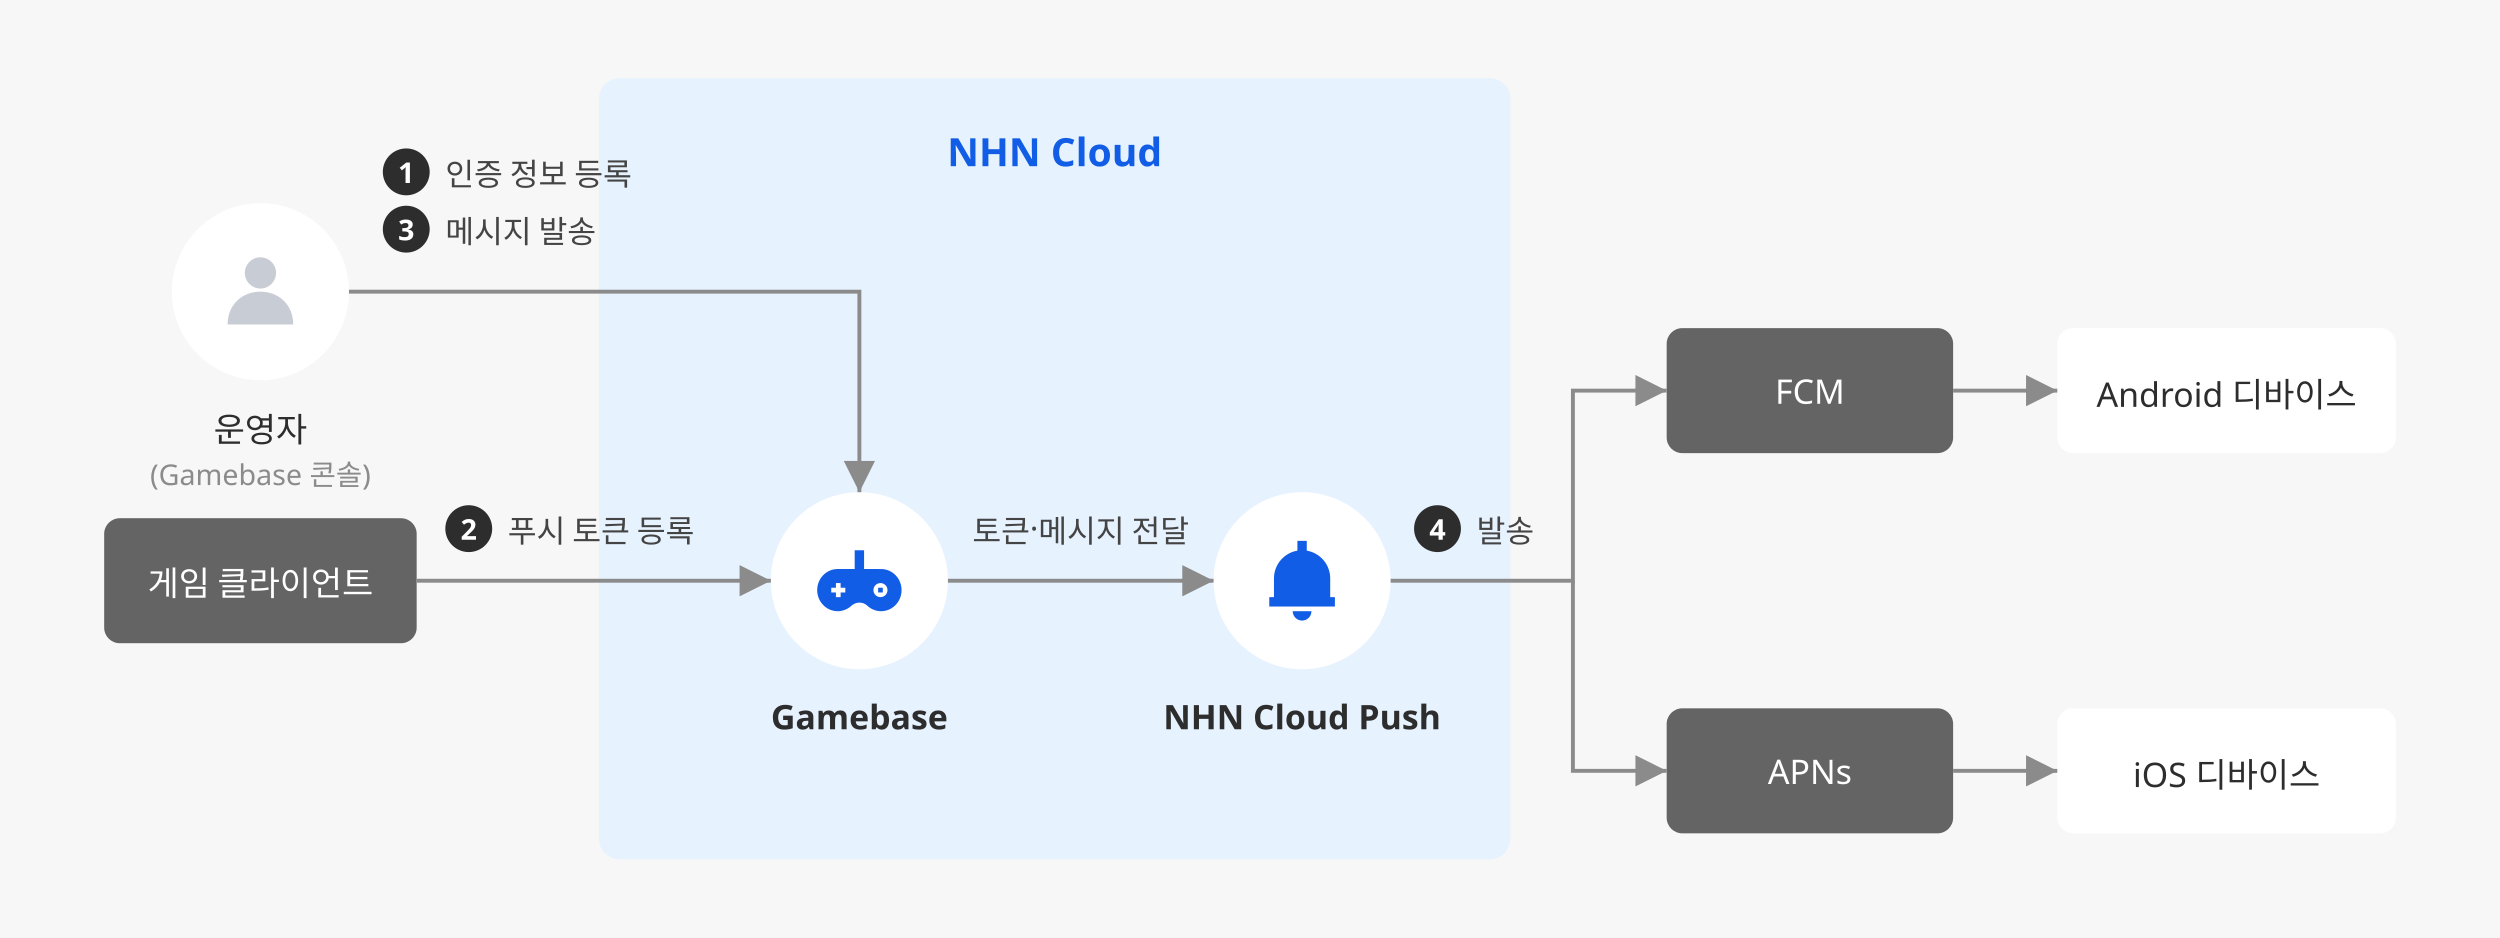
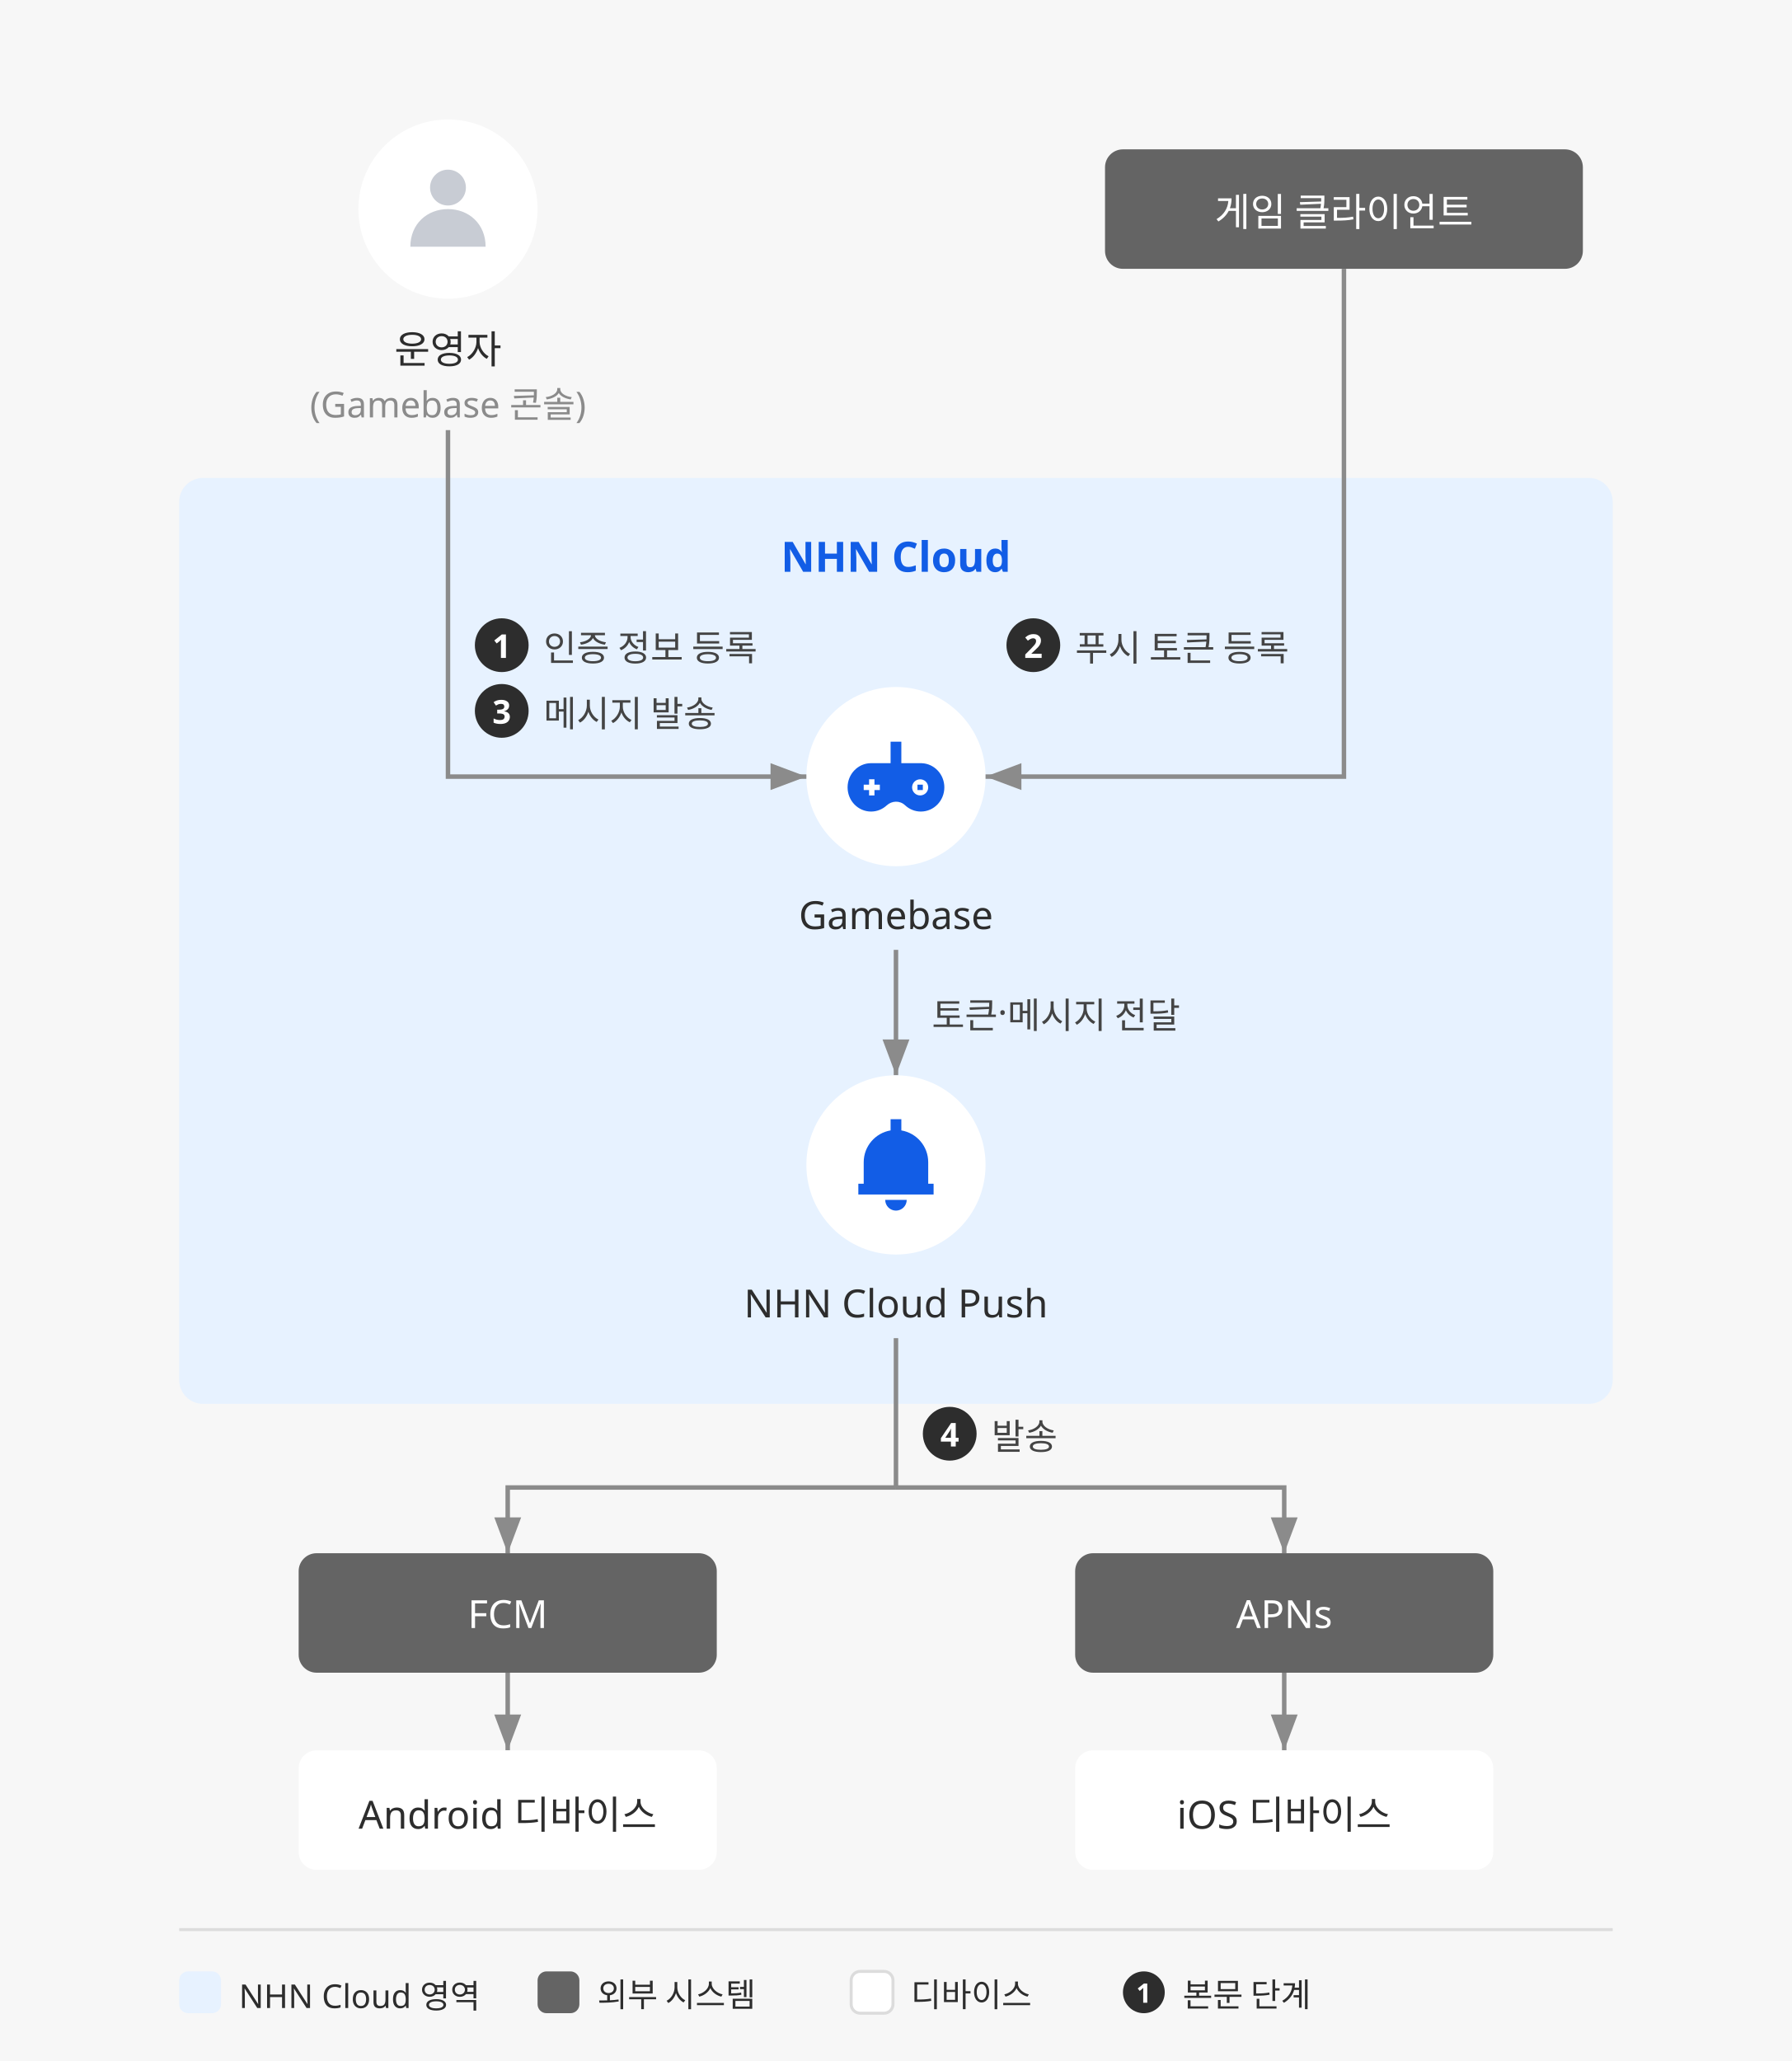
- <svg xmlns="http://www.w3.org/2000/svg" width="960" height="360" viewBox="0 0 960 360" role="img">
+ <svg xmlns="http://www.w3.org/2000/svg" viewBox="0 0 600 690" width="600" height="690" font-family="'Pretendard', sans-serif" role="img">
  <defs>
-     <marker id="arrow" viewBox="0 0 10 10" refX="10" refY="5" markerWidth="8" markerHeight="8" orient="auto-start-reverse">
-       <path d="M0 0L10 5L0 10z" fill="#8B8B8B" />
+     <marker id="arrow-default" markerWidth="8" markerHeight="6" refX="8" refY="3" orient="auto">
+       <path d="M0,0 L8,3 L0,6 Z" fill="#8B8B8B" />
    </marker>
  </defs>
-   <style>
-   text { font-family: 'Pretendard', sans-serif; }
- </style>
-   <rect x="0" y="0" width="960" height="360" fill="#F7F7F7" />
-   <rect x="230" y="30" width="350" height="300" rx="8" fill="#E7F2FF" />
-   <text x="405" y="58" text-anchor="middle" dominant-baseline="central" font-size="15" font-weight="700" fill="#125DE6">NHN Cloud</text>
-   <circle cx="100" cy="112" r="34" fill="#FFFFFF" />
-   <g transform="translate(82.6, 94.6) scale(0.6)">
+   <rect width="600" height="690" fill="#F7F7F7" />
+   <circle cx="150" cy="70" r="30" fill="#FFFFFF" />
+   <g transform="translate(132.6, 52.6) scale(0.6)">
    <circle cx="29" cy="17" r="10" fill="#C8CCD4" />
    <path fill-rule="evenodd" clip-rule="evenodd" d="M50 50C50 37.217 40.598 29 29 29C17.402 29 8 37.217 8 50H50Z" fill="#C8CCD4" />
  </g>
-   <text x="100" y="164" text-anchor="middle" dominant-baseline="central" font-size="13" fill="#2D2D2D">운영자</text>
-   <text x="100" y="181" text-anchor="middle" dominant-baseline="central" font-size="11" fill="#8B8B8B">(Gamebase 콘솔)</text>
-   <rect x="40" y="199" width="120" height="48" rx="6" fill="#646464" />
-   <text x="100" y="223" text-anchor="middle" dominant-baseline="central" font-size="13" fill="#FFFFFF">게임 클라이언트</text>
-   <circle cx="330" cy="223" r="34" fill="#FFFFFF" />
-   <g transform="translate(312, 205) scale(0.9)">
+   <text x="150" y="116" text-anchor="middle" dominant-baseline="central" font-size="13" fill="#2D2D2D">운영자</text>
+   <text x="150" y="134" text-anchor="middle" dominant-baseline="central" font-size="12" fill="#8B8B8B">(Gamebase 콘솔)</text>
+   <rect x="370" y="50" width="160" height="40" rx="6" fill="#646464" />
+   <text x="450" y="70" text-anchor="middle" dominant-baseline="central" font-size="13" fill="#FFFFFF">게임 클라이언트</text>
+   <rect x="60" y="160" width="480" height="310" rx="8" fill="#E7F2FF" />
+   <text x="300" y="186" text-anchor="middle" dominant-baseline="central" font-size="14" font-weight="bold" fill="#125DE6">NHN Cloud</text>
+   <circle cx="300" cy="260" r="30" fill="#FFFFFF" />
+   <g transform="translate(282, 242) scale(0.9)">
    <path fill-rule="evenodd" clip-rule="evenodd" d="M22 7H18V15H22V7ZM29.262 33C34.09 33 38 28.968 38 24C38 19.143 34.259 15.184 29.582 15.011L10.738 15C5.912 15 2 19.032 2 24C2 28.968 5.912 33 10.738 33C12.973 33 15.011 32.132 16.556 30.709C18.464 28.954 21.415 28.809 23.381 30.652C24.933 32.108 26.996 33 29.262 33ZM12 21H10V23H8V25H10V27H12V25H14V23H12V21ZM29 21C30.657 21 32 22.343 32 24C32 25.657 30.657 27 29 27C27.343 27 26 25.657 26 24C26 22.343 27.343 21 29 21ZM30 23H28V25H30V23Z" fill="#125DE6" />
  </g>
-   <text x="330" y="275" text-anchor="middle" dominant-baseline="central" font-size="13" font-weight="600" fill="#2D2D2D">Gamebase</text>
-   <circle cx="500" cy="223" r="34" fill="#FFFFFF" />
-   <g transform="translate(482, 205) scale(0.9)">
+   <text x="300" y="306" text-anchor="middle" dominant-baseline="central" font-size="13" fill="#2D2D2D">Gamebase</text>
+   <path d="M150 144 L150 260 L270 260" fill="none" stroke="#8B8B8B" stroke-width="1.5" marker-end="url(#arrow-default)" />
+   <circle cx="168" cy="216" r="9" fill="#2D2D2D" />
+   <text x="168" y="216" text-anchor="middle" dominant-baseline="central" font-size="11" font-weight="bold" fill="#FFFFFF">1</text>
+   <text x="182" y="216" dominant-baseline="central" font-size="12" fill="#444444">인증 정보 등록</text>
+   <circle cx="168" cy="238" r="9" fill="#2D2D2D" />
+   <text x="168" y="238" text-anchor="middle" dominant-baseline="central" font-size="11" font-weight="bold" fill="#FFFFFF">3</text>
+   <text x="182" y="238" dominant-baseline="central" font-size="12" fill="#444444">메시지 발송</text>
+   <path d="M450 90 L450 260 L330 260" fill="none" stroke="#8B8B8B" stroke-width="1.5" marker-end="url(#arrow-default)" />
+   <circle cx="346" cy="216" r="9" fill="#2D2D2D" />
+   <text x="346" y="216" text-anchor="middle" dominant-baseline="central" font-size="11" font-weight="bold" fill="#FFFFFF">2</text>
+   <text x="360" y="216" dominant-baseline="central" font-size="12" fill="#444444">푸시 토큰 등록</text>
+   <line x1="300" y1="318" x2="300" y2="360" stroke="#8B8B8B" stroke-width="1.5" marker-end="url(#arrow-default)" />
+   <text x="312" y="339" dominant-baseline="central" font-size="12" fill="#444444">토큰·메시지 전달</text>
+   <circle cx="300" cy="390" r="30" fill="#FFFFFF" />
+   <g transform="translate(282, 372) scale(0.9)">
    <path fill-rule="evenodd" clip-rule="evenodd" d="M18 7.166V3H22V7.166C27.675 8.118 32 13.054 32 19V27H34V31H32H8H6V27H8V19C8 13.054 12.325 8.118 18 7.166ZM16 33C16 35.209 17.791 37 20 37C22.209 37 24 35.209 24 33H16Z" fill="#125DE6" />
  </g>
-   <text x="500" y="275" text-anchor="middle" dominant-baseline="central" font-size="13" font-weight="600" fill="#2D2D2D">NHN Cloud Push</text>
-   <rect x="640" y="126" width="110" height="48" rx="6" fill="#646464" />
-   <text x="695" y="150" text-anchor="middle" dominant-baseline="central" font-size="13" fill="#FFFFFF">FCM</text>
-   <rect x="640" y="272" width="110" height="48" rx="6" fill="#646464" />
-   <text x="695" y="296" text-anchor="middle" dominant-baseline="central" font-size="13" fill="#FFFFFF">APNs</text>
-   <rect x="790" y="126" width="130" height="48" rx="6" fill="#FFFFFF" />
-   <text x="855" y="150" text-anchor="middle" dominant-baseline="central" font-size="13" fill="#2D2D2D">Android 디바이스</text>
-   <rect x="790" y="272" width="130" height="48" rx="6" fill="#FFFFFF" />
-   <text x="855" y="296" text-anchor="middle" dominant-baseline="central" font-size="13" fill="#2D2D2D">iOS 디바이스</text>
-   <path d="M134 112L330 112L330 189" fill="none" stroke="#8B8B8B" stroke-width="1.5" marker-end="url(#arrow)" />
-   <circle cx="156" cy="66" r="9" fill="#2D2D2D" />
-   <text x="156" y="66" text-anchor="middle" dominant-baseline="central" font-size="11" font-weight="700" fill="#FFFFFF">1</text>
-   <text x="171" y="66" dominant-baseline="central" font-size="12" fill="#444444">인증 정보 등록</text>
-   <circle cx="156" cy="88" r="9" fill="#2D2D2D" />
-   <text x="156" y="88" text-anchor="middle" dominant-baseline="central" font-size="11" font-weight="700" fill="#FFFFFF">3</text>
-   <text x="171" y="88" dominant-baseline="central" font-size="12" fill="#444444">메시지 발송</text>
-   <path d="M160 223L296 223" fill="none" stroke="#8B8B8B" stroke-width="1.5" marker-end="url(#arrow)" />
-   <circle cx="180" cy="203" r="9" fill="#2D2D2D" />
-   <text x="180" y="203" text-anchor="middle" dominant-baseline="central" font-size="11" font-weight="700" fill="#FFFFFF">2</text>
-   <text x="195" y="203" dominant-baseline="central" font-size="12" fill="#444444">푸시 토큰 등록</text>
-   <path d="M364 223L466 223" fill="none" stroke="#8B8B8B" stroke-width="1.5" marker-end="url(#arrow)" />
-   <text x="415" y="203" text-anchor="middle" dominant-baseline="central" font-size="12" fill="#444444">토큰·메시지 전달</text>
-   <path d="M534 223L604 223L604 150L640 150" fill="none" stroke="#8B8B8B" stroke-width="1.5" marker-end="url(#arrow)" />
-   <path d="M604 223L604 296L640 296" fill="none" stroke="#8B8B8B" stroke-width="1.5" marker-end="url(#arrow)" />
-   <circle cx="552" cy="203" r="9" fill="#2D2D2D" />
-   <text x="552" y="203" text-anchor="middle" dominant-baseline="central" font-size="11" font-weight="700" fill="#FFFFFF">4</text>
-   <text x="567" y="203" dominant-baseline="central" font-size="12" fill="#444444">발송</text>
-   <path d="M750 150L790 150" fill="none" stroke="#8B8B8B" stroke-width="1.5" marker-end="url(#arrow)" />
-   <path d="M750 296L790 296" fill="none" stroke="#8B8B8B" stroke-width="1.5" marker-end="url(#arrow)" />
+   <text x="300" y="436" text-anchor="middle" dominant-baseline="central" font-size="13" fill="#2D2D2D">NHN Cloud Push</text>
+   <line x1="300" y1="448" x2="300" y2="498" stroke="#8B8B8B" stroke-width="1.5" />
+   <path d="M300 498 L170 498 L170 520" fill="none" stroke="#8B8B8B" stroke-width="1.5" marker-end="url(#arrow-default)" />
+   <path d="M300 498 L430 498 L430 520" fill="none" stroke="#8B8B8B" stroke-width="1.5" marker-end="url(#arrow-default)" />
+   <circle cx="318" cy="480" r="9" fill="#2D2D2D" />
+   <text x="318" y="480" text-anchor="middle" dominant-baseline="central" font-size="11" font-weight="bold" fill="#FFFFFF">4</text>
+   <text x="332" y="480" dominant-baseline="central" font-size="12" fill="#444444">발송</text>
+   <rect x="100" y="520" width="140" height="40" rx="6" fill="#646464" />
+   <text x="170" y="540" text-anchor="middle" dominant-baseline="central" font-size="13" fill="#FFFFFF">FCM</text>
+   <rect x="360" y="520" width="140" height="40" rx="6" fill="#646464" />
+   <text x="430" y="540" text-anchor="middle" dominant-baseline="central" font-size="13" fill="#FFFFFF">APNs</text>
+   <line x1="170" y1="560" x2="170" y2="586" stroke="#8B8B8B" stroke-width="1.5" marker-end="url(#arrow-default)" />
+   <line x1="430" y1="560" x2="430" y2="586" stroke="#8B8B8B" stroke-width="1.5" marker-end="url(#arrow-default)" />
+   <rect x="100" y="586" width="140" height="40" rx="6" fill="#FFFFFF" />
+   <text x="170" y="606" text-anchor="middle" dominant-baseline="central" font-size="13" fill="#2D2D2D">Android 디바이스</text>
+   <rect x="360" y="586" width="140" height="40" rx="6" fill="#FFFFFF" />
+   <text x="430" y="606" text-anchor="middle" dominant-baseline="central" font-size="13" fill="#2D2D2D">iOS 디바이스</text>
+   <line x1="60" y1="646" x2="540" y2="646" stroke="#DCDCDC" stroke-width="1" />
+   <rect x="60" y="660" width="14" height="14" rx="3" fill="#E7F2FF" />
+   <text x="80" y="667" dominant-baseline="central" font-size="11" fill="#2D2D2D">NHN Cloud 영역</text>
+   <rect x="180" y="660" width="14" height="14" rx="3" fill="#646464" />
+   <text x="200" y="667" dominant-baseline="central" font-size="11" fill="#2D2D2D">외부 시스템</text>
+   <rect x="285" y="660" width="14" height="14" rx="3" fill="#FFFFFF" stroke="#DCDCDC" stroke-width="1" />
+   <text x="305" y="667" dominant-baseline="central" font-size="11" fill="#2D2D2D">디바이스</text>
+   <circle cx="383" cy="667" r="7" fill="#2D2D2D" />
+   <text x="383" y="667" text-anchor="middle" dominant-baseline="central" font-size="9" font-weight="bold" fill="#FFFFFF">1</text>
+   <text x="396" y="667" dominant-baseline="central" font-size="11" fill="#2D2D2D">본문 단계</text>
</svg>
